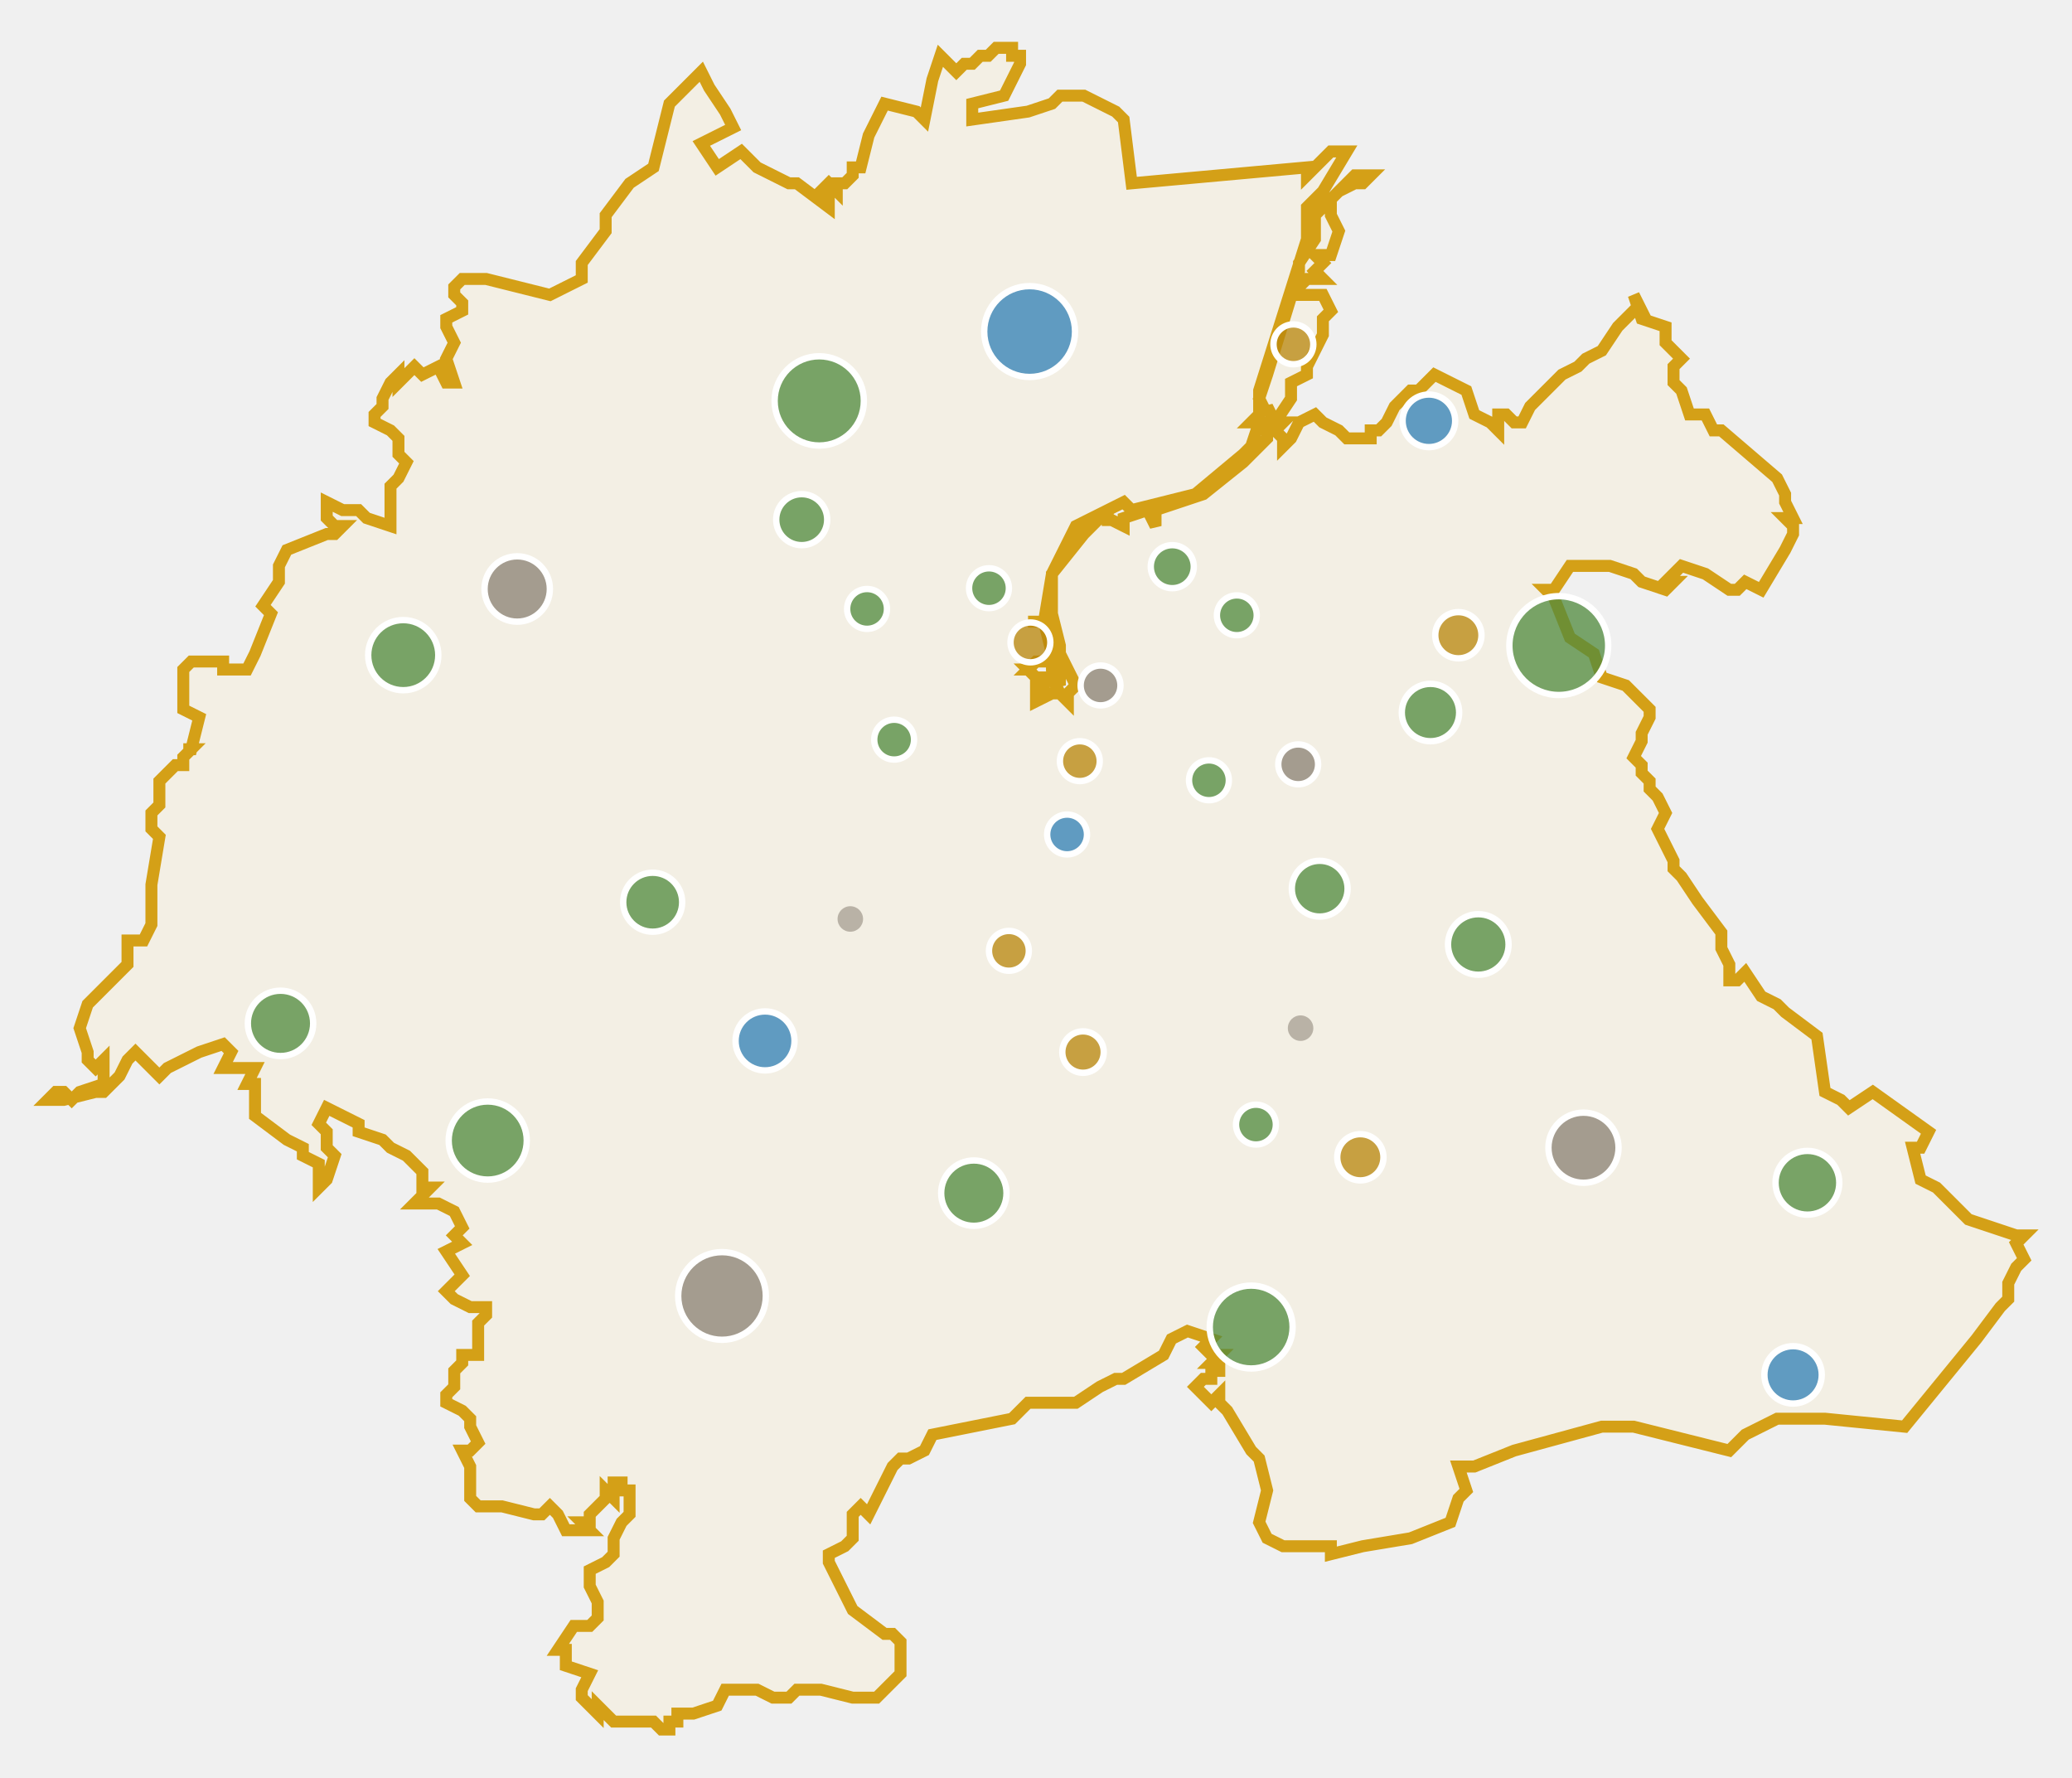
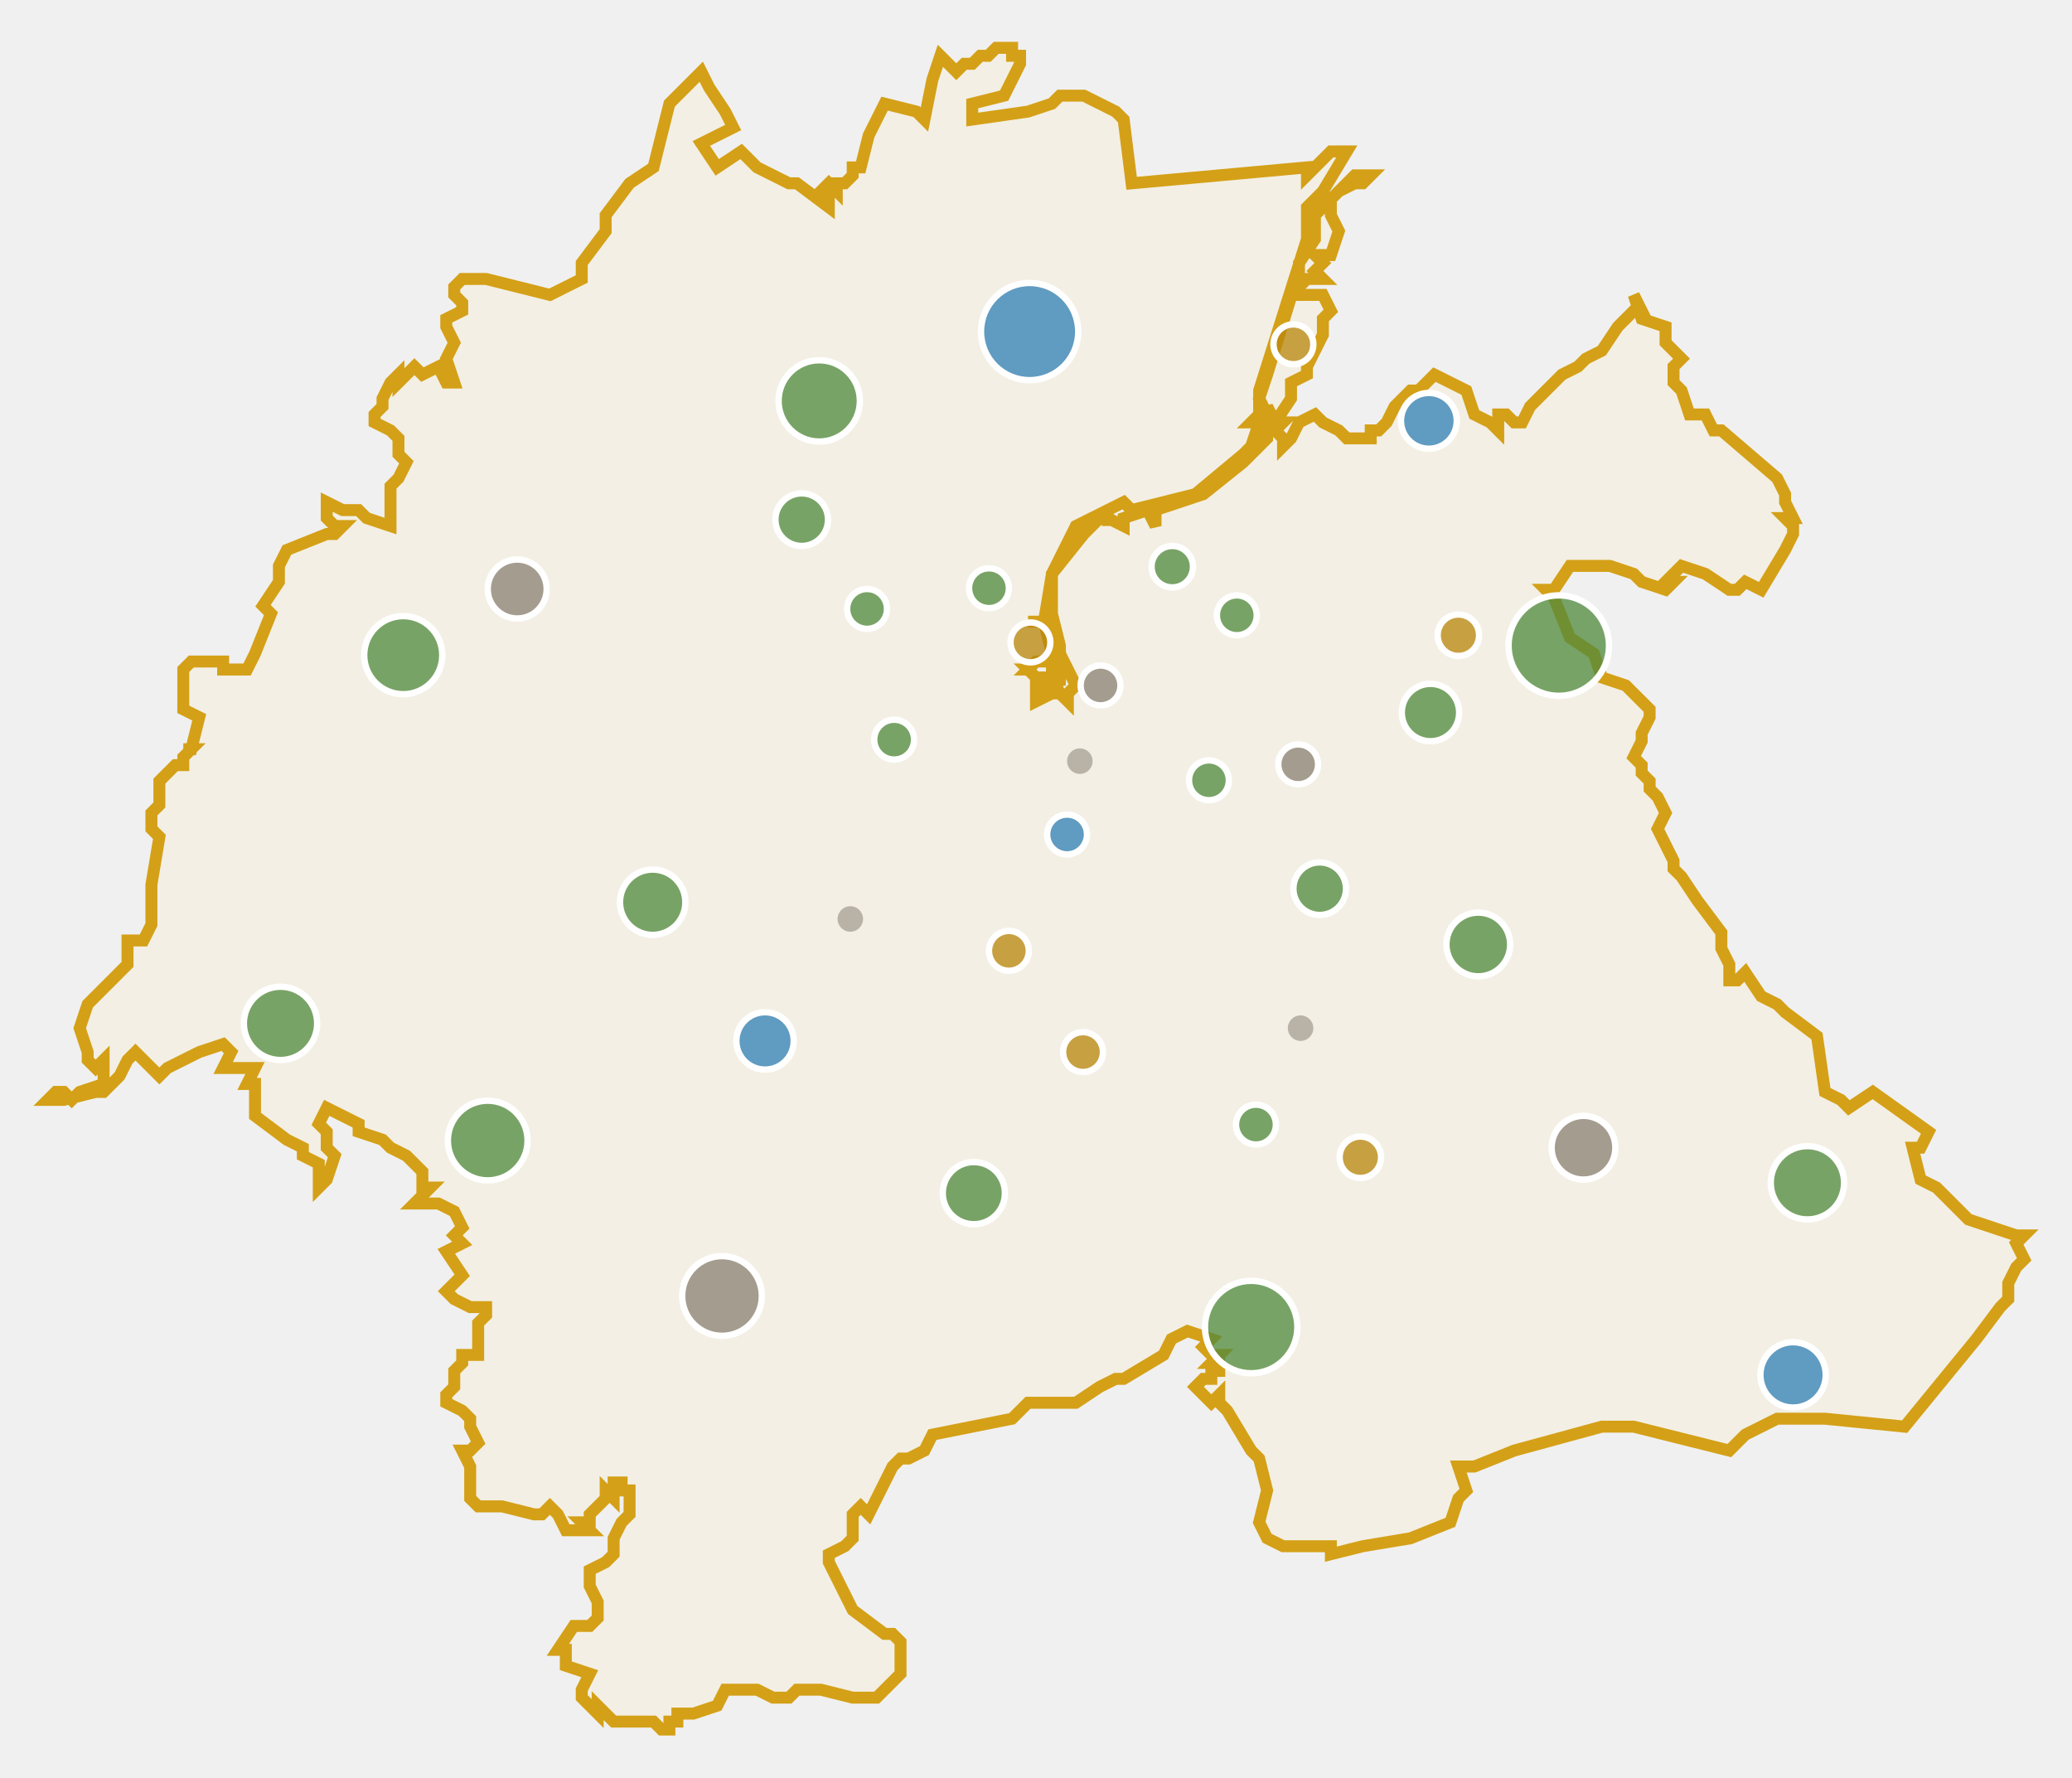
<svg xmlns="http://www.w3.org/2000/svg" viewBox="0 0 260 223" width="260" height="223">
  <path d="M54,149L52,151L55,151L57,152L58,154L57,155L58,156L56,157L58,160L56,162L57,163L59,164L61,164L61,165L60,166L60,170L59,170L58,170L58,171L57,172L57,174L56,175L56,176L58,177L59,178L59,179L60,181L59,182L58,182L59,184L59,188L60,189L61,189L63,189L67,190L68,190L69,189L70,190L71,192L73,192L74,192L73,191L74,191L74,190L75,189L76,188L76,187L77,188L77,187L77,186L78,186L78,187L79,187L79,190L78,191L77,193L77,195L76,196L74,197L74,199L75,201L75,203L74,204L72,204L70,207L71,207L71,209L74,210L73,212L73,213L75,215L75,214L77,216L79,216L82,216L83,217L84,217L84,216L85,216L85,215L86,215L87,215L90,214L91,212L92,212L95,212L97,213L99,213L100,212L103,212L107,213L110,213L112,211L113,210L113,208L113,207L113,206L112,205L111,205L107,202L105,198L104,196L104,195L106,194L107,193L107,192L107,190L108,189L109,190L112,184L113,183L114,183L116,182L117,180L122,179L127,178L129,176L131,176L133,176L135,176L138,174L140,173L141,173L146,170L147,168L149,167L152,168L151,169L152,170L153,170L152,171L153,171L153,172L152,172L152,173L152,172L152,173L151,173L150,174L152,176L153,175L153,176L154,177L157,182L158,183L159,187L158,191L159,193L161,194L164,194L165,194L167,194L167,195L171,194L177,193L182,191L183,188L184,187L183,184L185,184L190,182L201,179L204,179L205,179L209,180L217,182L219,180L223,178L229,178L239,179L248,168L251,164L252,163L252,161L253,159L254,158L253,156L254,155L253,155L247,153L245,151L243,149L241,148L240,144L241,144L242,142L235,137L232,139L231,138L229,137L228,130L224,127L223,126L221,125L219,122L218,123L217,123L217,122L217,121L216,119L216,117L213,113L211,110L210,109L210,108L208,104L209,102L208,100L207,99L207,98L206,97L206,96L205,95L206,93L206,92L207,90L207,89L206,88L205,87L204,86L201,85L200,82L197,80L195,75L194,74L195,74L197,71L202,71L205,72L206,73L209,74L210,73L209,73L211,71L214,72L217,74L218,74L219,73L221,74L224,69L225,67L225,66L224,65L225,65L224,63L224,62L223,60L216,54L215,54L214,52L213,52L212,52L211,49L210,48L210,47L210,46L211,45L210,44L209,43L209,41L206,40L205,37L206,39L205,39L204,40L203,41L201,44L199,45L198,46L196,47L192,51L191,53L190,53L189,52L188,52L188,54L187,53L185,52L184,49L182,48L180,47L179,48L178,49L177,49L176,50L175,51L174,53L173,54L172,54L172,55L170,55L169,55L168,54L166,53L165,52L163,53L162,55L161,56L161,55L160,54L161,53L160,53L162,50L162,48L164,47L164,46L166,42L166,40L167,39L166,37L163,37L163,36L164,35L166,35L165,34L166,33L165,32L166,32L167,32L168,29L167,27L167,25L168,24L170,23L171,23L172,22L171,22L170,22L168,24L165,27L165,30L163,33L163,34L159,47L158,50L159,52L159,51L160,53L159,53L159,54L159,55L156,58L151,62L145,64L145,65L145,66L144,64L141,65L141,66L139,65L139,66L139,65L138,65L136,67L132,72L132,77L133,81L133,82L134,84L135,86L134,87L134,88L134,87L134,88L133,87L132,87L130,88L130,85L129,84L130,84L129,84L130,83L132,83L132,82L131,78L129,78L131,78L132,72L135,66L137,65L139,64L141,63L142,64L150,62L156,57L157,56L158,53L157,53L158,52L158,53L158,49L164,30L164,27L164,26L166,24L169,19L168,19L167,19L164,22L164,21L142,23L141,15L140,14L136,12L133,12L132,13L129,14L122,15L122,13L126,12L128,8L128,7L127,7L127,6L126,6L125,6L124,7L123,7L122,8L121,8L120,9L118,7L117,10L116,15L115,14L111,13L110,15L109,17L108,21L107,21L107,22L106,23L105,23L105,24L104,23L103,24L104,25L104,26L100,23L99,23L95,21L93,19L90,21L88,18L92,16L91,14L89,11L88,9L86,11L84,13L82,21L79,23L76,27L76,29L73,33L73,35L71,36L69,37L65,36L61,35L58,35L57,36L57,37L58,38L58,39L56,40L56,41L57,43L56,45L57,48L56,48L55,46L53,47L52,46L50,48L50,47L49,48L48,50L48,51L47,52L47,53L49,54L50,55L50,57L51,58L50,60L49,61L49,65L49,66L46,65L45,64L43,64L41,63L41,65L42,66L43,66L42,67L41,67L36,69L35,71L35,73L33,76L34,77L32,82L31,84L30,84L29,84L28,84L28,83L27,83L26,83L25,83L24,83L23,84L23,86L23,89L25,90L24,94L23,94L24,94L23,95L23,96L22,96L21,97L20,98L20,101L19,102L19,103L19,104L20,105L19,111L19,113L19,114L19,115L19,116L18,118L16,118L16,121L14,123L13,124L11,126L10,129L11,132L11,133L12,134L13,133L13,134L13,136L10,137L9,138L8,137L7,137L6,138L8,138L12,137L13,137L14,136L15,135L16,133L17,132L19,134L20,135L21,134L23,133L25,132L28,131L29,132L28,134L32,134L31,136L32,136L32,137L32,140L36,143L38,144L38,145L40,146L40,149L41,148L42,145L41,144L41,142L40,141L41,139L45,141L45,142L48,143L49,144L51,145L52,146L53,147L53,149L54,149ZM133,87L132,85L131,85L131,87L133,87ZM133,85L133,83L132,83L132,84L133,86L133,85Z" fill="#f3efe4" stroke="#d4a017" stroke-width="1.5" fill-rule="evenodd" />
-   <circle cx="135.5" cy="95.5" r="2.5" fill="#b8860b" fill-opacity="0.75" stroke="#fff" stroke-width="0.8" />
+   <circle cx="135.5" cy="95.5" r="1.6" fill="#b9b2a6" />
  <circle cx="133.9" cy="104.7" r="2.5" fill="#2f7fb5" fill-opacity="0.75" stroke="#fff" stroke-width="0.8" />
  <circle cx="112.2" cy="92.8" r="2.5" fill="#4f8a3c" fill-opacity="0.75" stroke="#fff" stroke-width="0.8" />
  <circle cx="151.7" cy="97.9" r="2.5" fill="#4f8a3c" fill-opacity="0.75" stroke="#fff" stroke-width="0.8" />
  <circle cx="129.3" cy="80.6" r="2.5" fill="#b8860b" fill-opacity="0.75" stroke="#fff" stroke-width="0.8" />
  <circle cx="138.1" cy="86" r="2.5" fill="#8a8073" fill-opacity="0.75" stroke="#fff" stroke-width="0.8" />
  <circle cx="124.1" cy="73.8" r="2.5" fill="#4f8a3c" fill-opacity="0.75" stroke="#fff" stroke-width="0.8" />
  <circle cx="108.8" cy="76.4" r="2.5" fill="#4f8a3c" fill-opacity="0.75" stroke="#fff" stroke-width="0.8" />
-   <circle cx="100.6" cy="65.2" r="3.2" fill="#4f8a3c" fill-opacity="0.75" stroke="#fff" stroke-width="0.8" />
-   <circle cx="102.8" cy="50.3" r="5.6" fill="#4f8a3c" fill-opacity="0.75" stroke="#fff" stroke-width="0.8" />
-   <circle cx="129.2" cy="41.6" r="5.7" fill="#2f7fb5" fill-opacity="0.75" stroke="#fff" stroke-width="0.8" />
+   <circle cx="100.6" cy="65.2" r="3.3" fill="#4f8a3c" fill-opacity="0.75" stroke="#fff" stroke-width="0.8" />
+   <circle cx="102.8" cy="50.3" r="5.1" fill="#4f8a3c" fill-opacity="0.75" stroke="#fff" stroke-width="0.8" />
+   <circle cx="129.2" cy="41.6" r="6.1" fill="#2f7fb5" fill-opacity="0.75" stroke="#fff" stroke-width="0.8" />
  <circle cx="162.3" cy="43.2" r="2.5" fill="#b8860b" fill-opacity="0.75" stroke="#fff" stroke-width="0.8" />
-   <circle cx="147.1" cy="71.1" r="2.7" fill="#4f8a3c" fill-opacity="0.75" stroke="#fff" stroke-width="0.8" />
+   <circle cx="147.1" cy="71.1" r="2.6" fill="#4f8a3c" fill-opacity="0.75" stroke="#fff" stroke-width="0.8" />
  <circle cx="155.2" cy="77.2" r="2.5" fill="#4f8a3c" fill-opacity="0.75" stroke="#fff" stroke-width="0.8" />
-   <circle cx="179.3" cy="52.8" r="3.3" fill="#2f7fb5" fill-opacity="0.75" stroke="#fff" stroke-width="0.8" />
-   <circle cx="183" cy="79.7" r="2.9" fill="#b8860b" fill-opacity="0.75" stroke="#fff" stroke-width="0.8" />
+   <circle cx="179.3" cy="52.8" r="3.5" fill="#2f7fb5" fill-opacity="0.75" stroke="#fff" stroke-width="0.8" />
+   <circle cx="183" cy="79.7" r="2.6" fill="#b8860b" fill-opacity="0.75" stroke="#fff" stroke-width="0.8" />
  <circle cx="179.5" cy="89.4" r="3.6" fill="#4f8a3c" fill-opacity="0.75" stroke="#fff" stroke-width="0.8" />
-   <circle cx="195.6" cy="81" r="6.2" fill="#4f8a3c" fill-opacity="0.75" stroke="#fff" stroke-width="0.8" />
+   <circle cx="195.6" cy="81" r="6.3" fill="#4f8a3c" fill-opacity="0.75" stroke="#fff" stroke-width="0.8" />
  <circle cx="162.9" cy="95.9" r="2.5" fill="#8a8073" fill-opacity="0.75" stroke="#fff" stroke-width="0.8" />
-   <circle cx="165.6" cy="111.5" r="3.5" fill="#4f8a3c" fill-opacity="0.75" stroke="#fff" stroke-width="0.8" />
-   <circle cx="170.7" cy="145.2" r="2.9" fill="#b8860b" fill-opacity="0.75" stroke="#fff" stroke-width="0.8" />
+   <circle cx="165.6" cy="111.5" r="3.3" fill="#4f8a3c" fill-opacity="0.75" stroke="#fff" stroke-width="0.8" />
+   <circle cx="170.7" cy="145.2" r="2.6" fill="#b8860b" fill-opacity="0.75" stroke="#fff" stroke-width="0.8" />
  <circle cx="163.2" cy="129" r="1.6" fill="#b9b2a6" />
-   <circle cx="185.5" cy="118.5" r="3.8" fill="#4f8a3c" fill-opacity="0.75" stroke="#fff" stroke-width="0.8" />
-   <circle cx="198.7" cy="144" r="4.4" fill="#8a8073" fill-opacity="0.75" stroke="#fff" stroke-width="0.8" />
-   <circle cx="226.8" cy="148.4" r="4.0" fill="#4f8a3c" fill-opacity="0.75" stroke="#fff" stroke-width="0.8" />
-   <circle cx="225" cy="172.5" r="3.6" fill="#2f7fb5" fill-opacity="0.75" stroke="#fff" stroke-width="0.8" />
-   <circle cx="157" cy="166.5" r="5.2" fill="#4f8a3c" fill-opacity="0.75" stroke="#fff" stroke-width="0.8" />
-   <circle cx="135.9" cy="132" r="2.6" fill="#b8860b" fill-opacity="0.75" stroke="#fff" stroke-width="0.8" />
+   <circle cx="185.5" cy="118.5" r="4.0" fill="#4f8a3c" fill-opacity="0.75" stroke="#fff" stroke-width="0.8" />
+   <circle cx="198.7" cy="144" r="4.0" fill="#8a8073" fill-opacity="0.75" stroke="#fff" stroke-width="0.8" />
+   <circle cx="226.8" cy="148.4" r="4.6" fill="#4f8a3c" fill-opacity="0.75" stroke="#fff" stroke-width="0.8" />
+   <circle cx="225" cy="172.5" r="4.1" fill="#2f7fb5" fill-opacity="0.75" stroke="#fff" stroke-width="0.8" />
+   <circle cx="157" cy="166.5" r="5.8" fill="#4f8a3c" fill-opacity="0.75" stroke="#fff" stroke-width="0.8" />
+   <circle cx="135.9" cy="132" r="2.5" fill="#b8860b" fill-opacity="0.75" stroke="#fff" stroke-width="0.8" />
  <circle cx="157.6" cy="141.1" r="2.5" fill="#4f8a3c" fill-opacity="0.75" stroke="#fff" stroke-width="0.8" />
-   <circle cx="122.2" cy="149.7" r="4.1" fill="#4f8a3c" fill-opacity="0.75" stroke="#fff" stroke-width="0.8" />
-   <circle cx="90.6" cy="162.6" r="5.5" fill="#8a8073" fill-opacity="0.75" stroke="#fff" stroke-width="0.8" />
+   <circle cx="122.2" cy="149.7" r="3.9" fill="#4f8a3c" fill-opacity="0.75" stroke="#fff" stroke-width="0.8" />
+   <circle cx="90.6" cy="162.6" r="5.0" fill="#8a8073" fill-opacity="0.75" stroke="#fff" stroke-width="0.8" />
  <circle cx="126.6" cy="119.3" r="2.5" fill="#b8860b" fill-opacity="0.75" stroke="#fff" stroke-width="0.8" />
-   <circle cx="96" cy="130.6" r="3.7" fill="#2f7fb5" fill-opacity="0.75" stroke="#fff" stroke-width="0.8" />
+   <circle cx="96" cy="130.6" r="3.6" fill="#2f7fb5" fill-opacity="0.75" stroke="#fff" stroke-width="0.8" />
  <circle cx="106.7" cy="115.3" r="1.6" fill="#b9b2a6" />
-   <circle cx="81.9" cy="113.2" r="3.7" fill="#4f8a3c" fill-opacity="0.75" stroke="#fff" stroke-width="0.8" />
-   <circle cx="35.2" cy="128.4" r="4.1" fill="#4f8a3c" fill-opacity="0.75" stroke="#fff" stroke-width="0.8" />
-   <circle cx="61.2" cy="143.1" r="4.9" fill="#4f8a3c" fill-opacity="0.75" stroke="#fff" stroke-width="0.8" />
-   <circle cx="50.6" cy="82.2" r="4.4" fill="#4f8a3c" fill-opacity="0.75" stroke="#fff" stroke-width="0.8" />
-   <circle cx="64.9" cy="73.9" r="4.1" fill="#8a8073" fill-opacity="0.75" stroke="#fff" stroke-width="0.8" />
+   <circle cx="81.9" cy="113.2" r="4.1" fill="#4f8a3c" fill-opacity="0.75" stroke="#fff" stroke-width="0.8" />
+   <circle cx="35.2" cy="128.4" r="4.6" fill="#4f8a3c" fill-opacity="0.75" stroke="#fff" stroke-width="0.8" />
+   <circle cx="61.2" cy="143.1" r="5.0" fill="#4f8a3c" fill-opacity="0.75" stroke="#fff" stroke-width="0.8" />
+   <circle cx="50.6" cy="82.2" r="4.9" fill="#4f8a3c" fill-opacity="0.75" stroke="#fff" stroke-width="0.8" />
+   <circle cx="64.9" cy="73.9" r="3.7" fill="#8a8073" fill-opacity="0.75" stroke="#fff" stroke-width="0.8" />
</svg>
